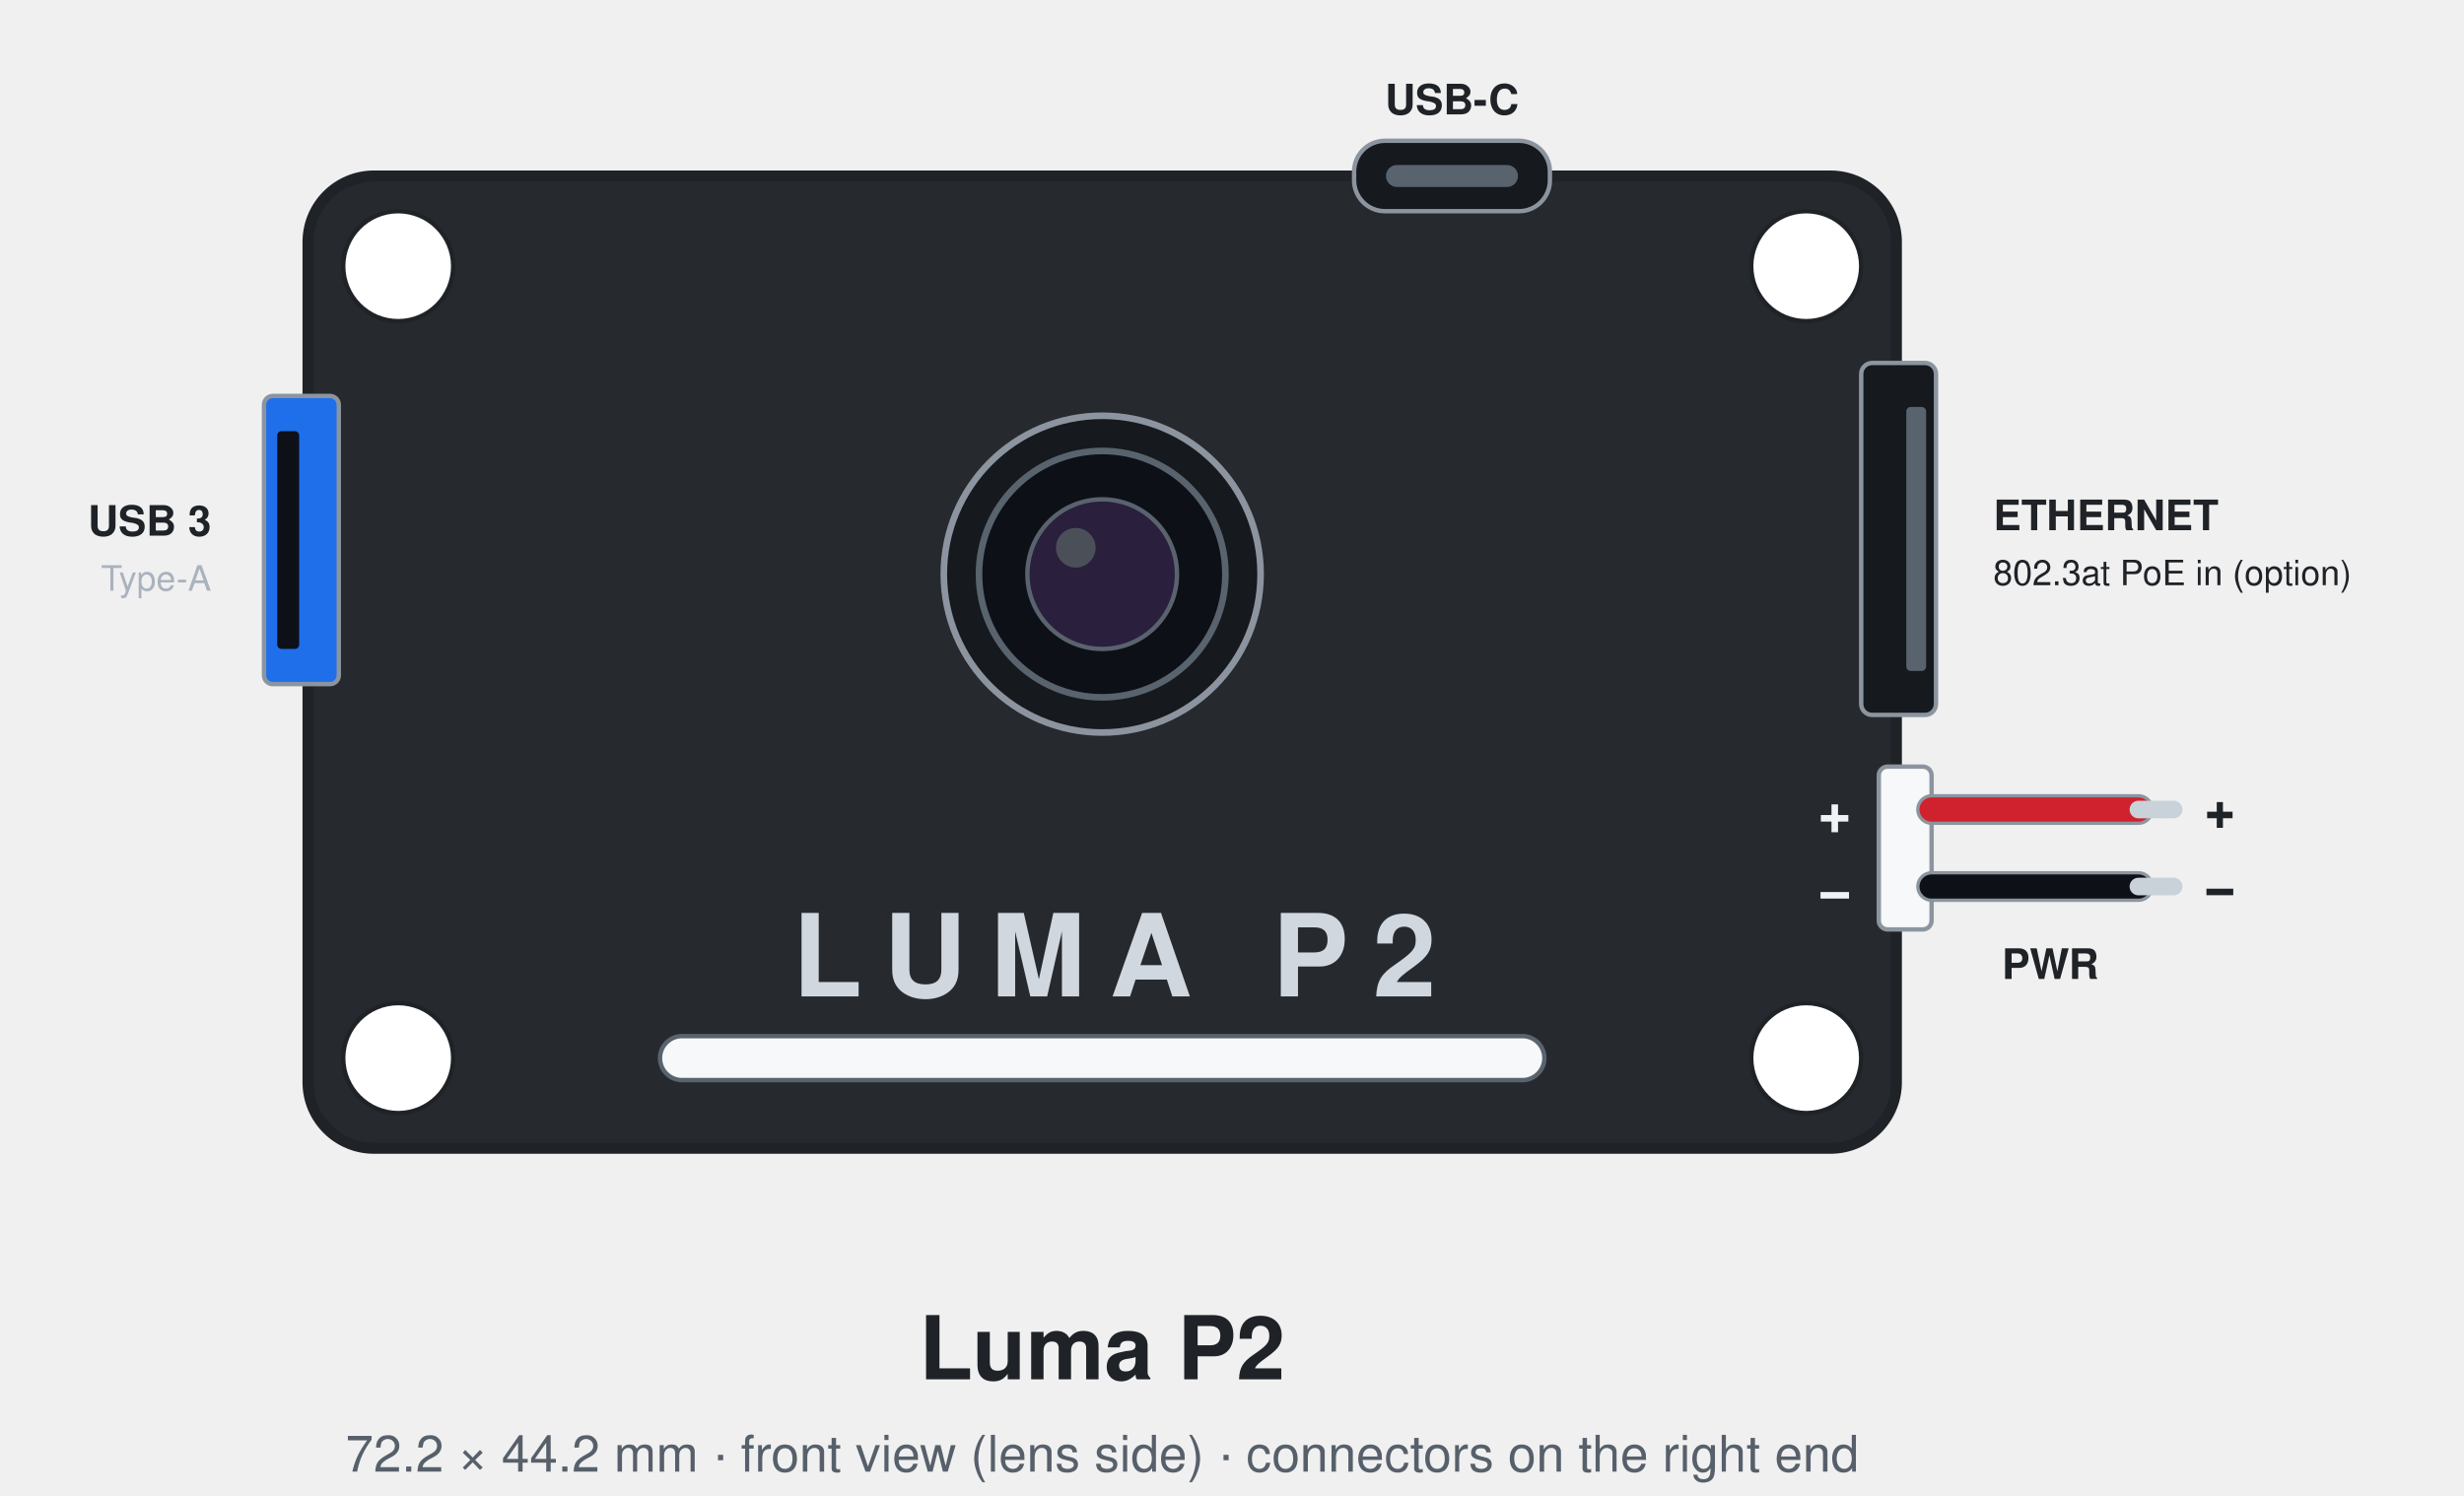
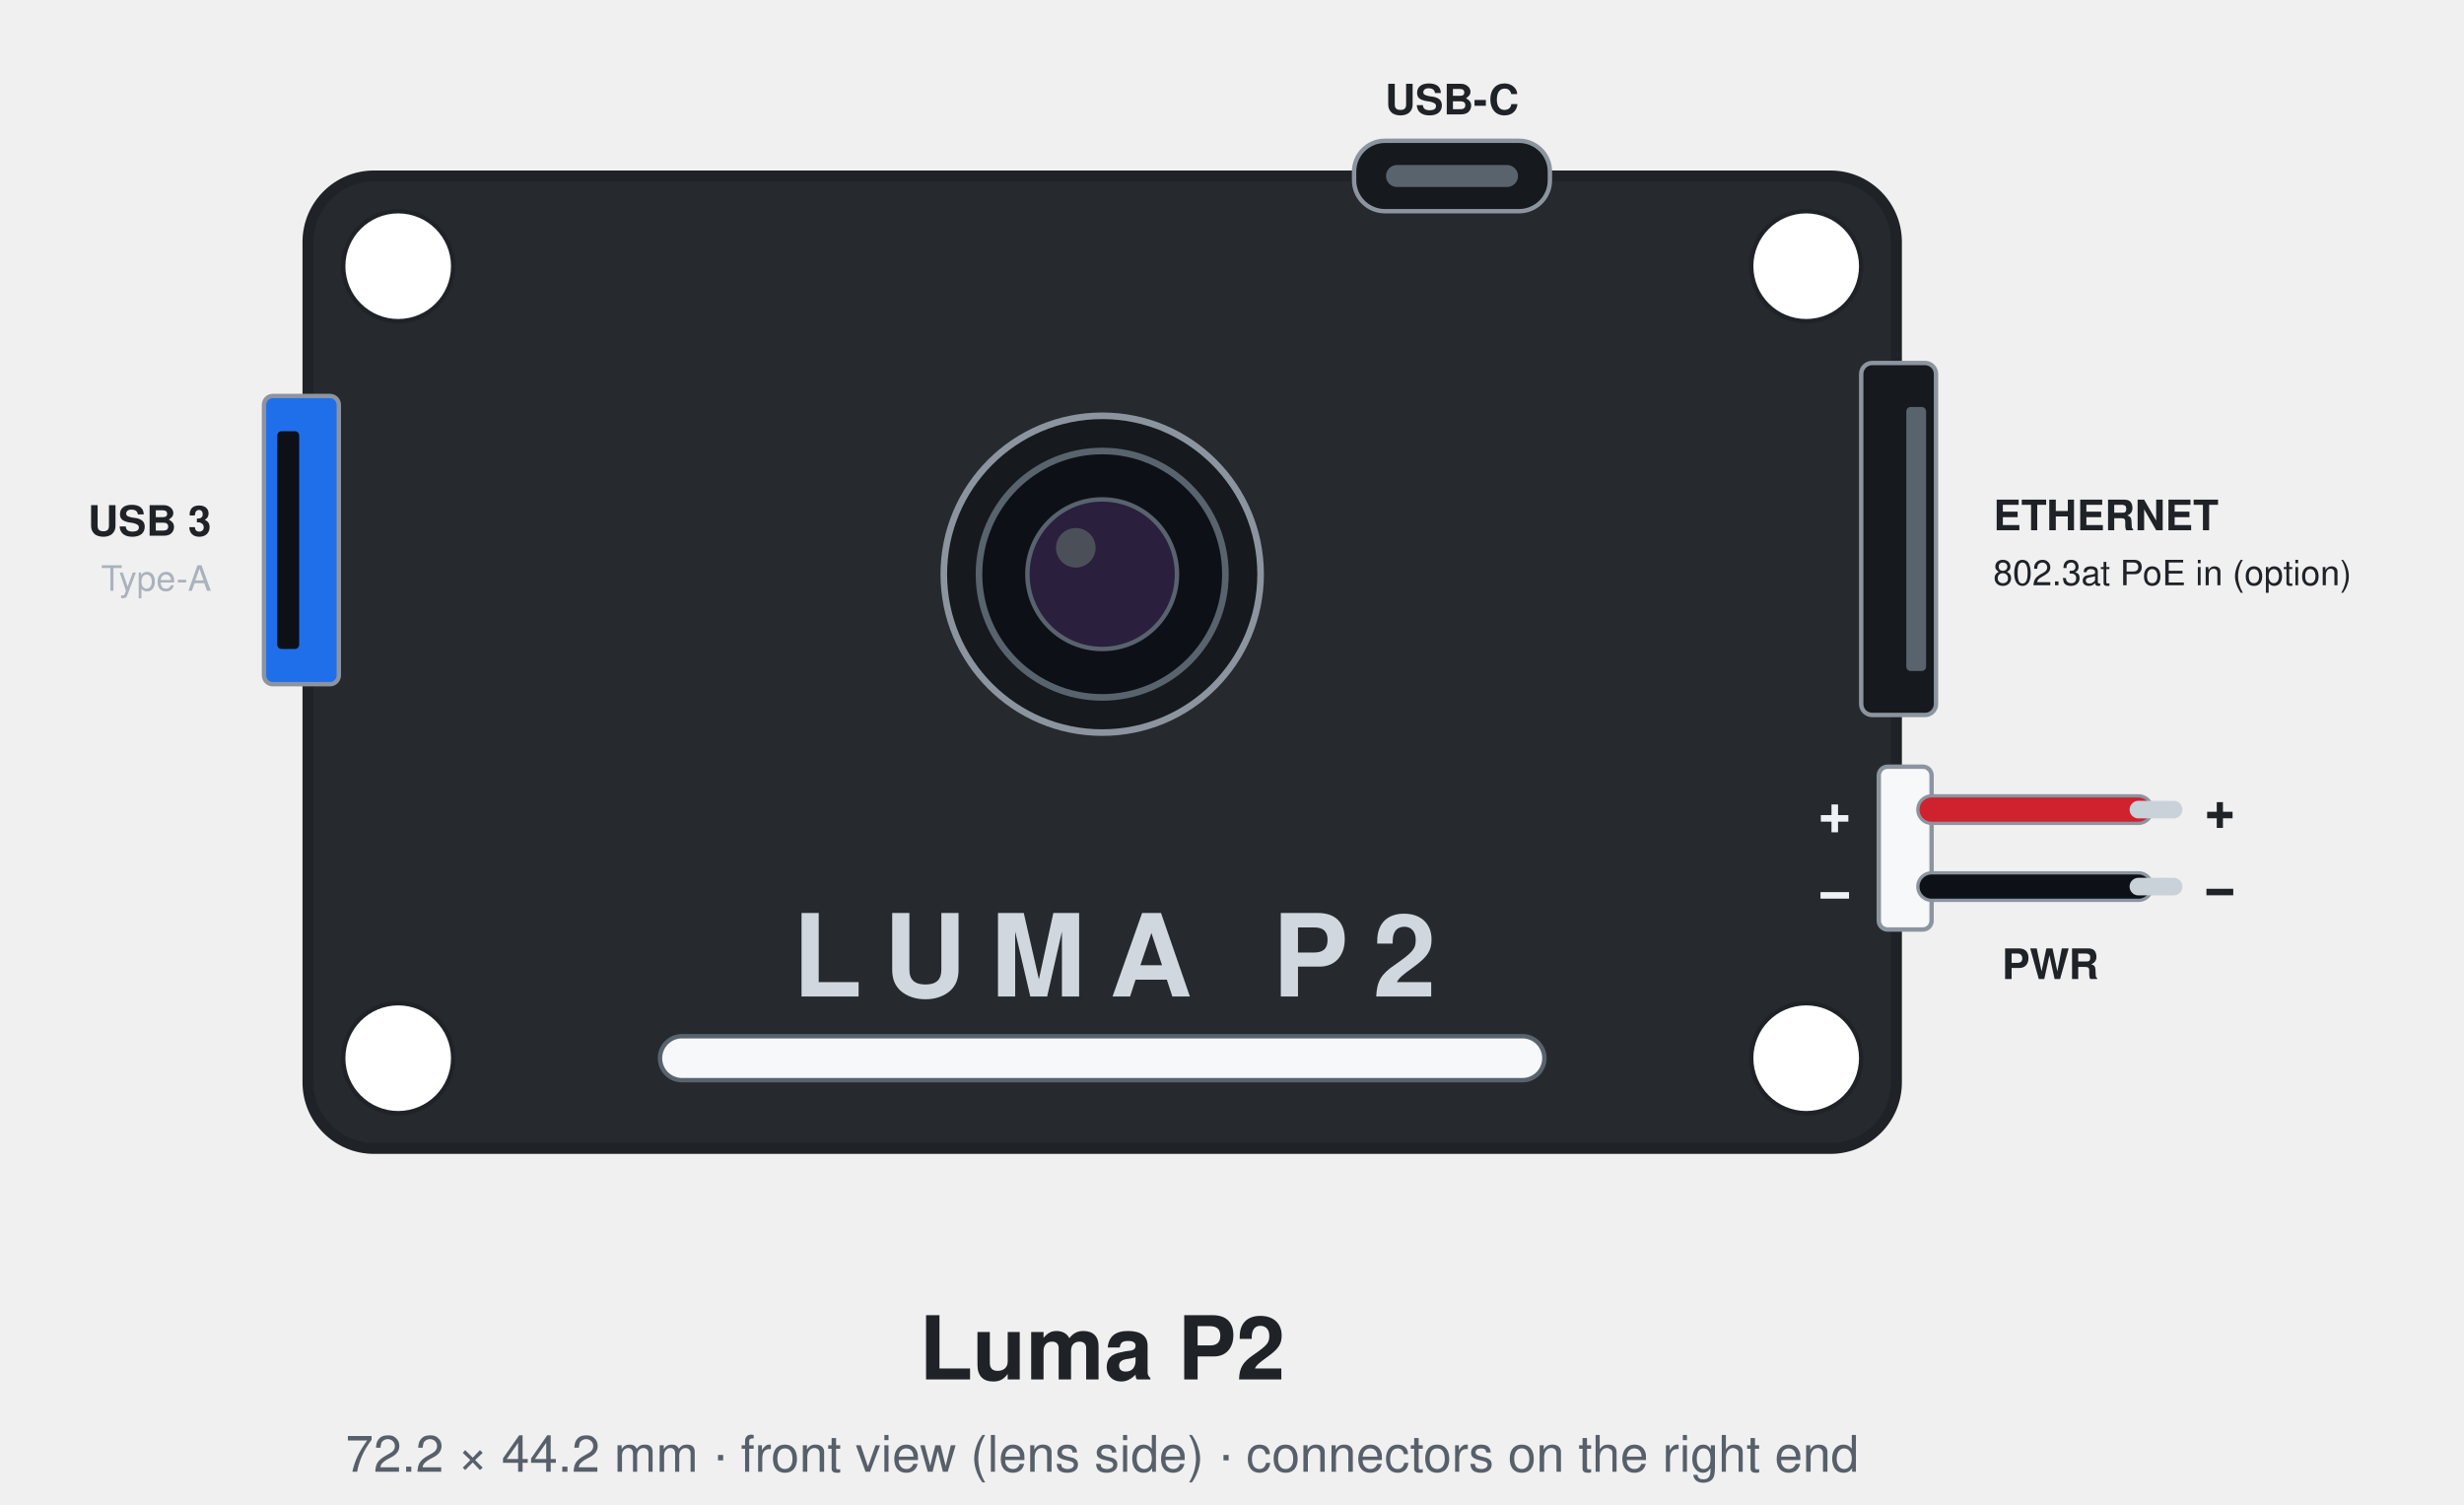
- <svg xmlns="http://www.w3.org/2000/svg" viewBox="-14 -8 112 68" width="112mm" height="68mm" font-family="Helvetica, Arial, sans-serif">
+ <svg xmlns="http://www.w3.org/2000/svg" viewBox="-14 -8 112 68.4" width="112mm" height="68.4mm" font-family="Helvetica, Arial, sans-serif">
  <rect x="0" y="0" width="72.2" height="44.2" rx="3" fill="#26292e" stroke="#1f2328" stroke-width="0.5" />
  <circle cx="4.1" cy="4.1" r="2.5" fill="#ffffff" stroke="#1f2328" stroke-width="0.2" />
  <circle cx="68.1" cy="4.1" r="2.5" fill="#ffffff" stroke="#1f2328" stroke-width="0.2" />
  <circle cx="4.1" cy="40.1" r="2.5" fill="#ffffff" stroke="#1f2328" stroke-width="0.2" />
  <circle cx="68.1" cy="40.1" r="2.5" fill="#ffffff" stroke="#1f2328" stroke-width="0.2" />
  <circle cx="36.1" cy="18.1" r="7.2" fill="#16191d" stroke="#8c959f" stroke-width="0.3" />
  <circle cx="36.1" cy="18.1" r="5.6" fill="#0d1117" stroke="#59636e" stroke-width="0.3" />
  <circle cx="36.1" cy="18.1" r="3.4" fill="#2a1f3d" stroke="#59636e" stroke-width="0.2" />
  <circle cx="34.9" cy="16.9" r="0.9" fill="#4b4f58" />
  <text x="36.65" y="37.3" font-size="5.2" fill="#d0d7de" text-anchor="middle" letter-spacing="1.1" font-weight="bold">LUMA P2</text>
  <rect x="16" y="39.1" width="40.2" height="2" rx="1" fill="#f6f8fa" stroke="#59636e" stroke-width="0.2" />
  <text x="69.4" y="29.8" font-size="2.6" fill="#f0f3f6" text-anchor="middle" font-weight="bold">+</text>
  <text x="69.4" y="33.3" font-size="2.6" fill="#f0f3f6" text-anchor="middle" font-weight="bold">−</text>
  <rect x="70.6" y="8.5" width="3.4" height="16" rx="0.5" fill="#16191d" stroke="#8c959f" stroke-width="0.2" />
  <rect x="72.65" y="10.5" width="0.9" height="12" rx="0.2" fill="#59636e" />
  <rect x="71.4" y="26.85" width="2.4" height="7.4" rx="0.4" fill="#f6f8fa" stroke="#8c959f" stroke-width="0.2" />
  <path d="M 73.8 28.8 L 83.2 28.8" fill="none" stroke="#8c959f" stroke-width="1.4" stroke-linejoin="round" stroke-linecap="round" />
  <path d="M 73.8 28.8 L 83.2 28.8" fill="none" stroke="#cf222e" stroke-width="1.1" stroke-linejoin="round" stroke-linecap="round" />
  <path d="M 83.2 28.8 L 84.8 28.8" fill="none" stroke="#c9d1d9" stroke-width="0.8" stroke-linejoin="round" stroke-linecap="round" />
  <path d="M 73.8 32.3 L 83.2 32.3" fill="none" stroke="#8c959f" stroke-width="1.4" stroke-linejoin="round" stroke-linecap="round" />
  <path d="M 73.8 32.3 L 83.2 32.3" fill="none" stroke="#0d1117" stroke-width="1.1" stroke-linejoin="round" stroke-linecap="round" />
  <path d="M 83.2 32.3 L 84.8 32.3" fill="none" stroke="#c9d1d9" stroke-width="0.8" stroke-linejoin="round" stroke-linecap="round" />
  <rect x="47.55" y="-1.6" width="8.9" height="3.2" rx="1.4" fill="#16191d" stroke="#8c959f" stroke-width="0.2" />
  <rect x="49" y="-0.5" width="6" height="1" rx="0.5" fill="#59636e" />
  <rect x="-2" y="10" width="3.4" height="13.1" rx="0.4" fill="#1f6feb" stroke="#8c959f" stroke-width="0.2" />
  <rect x="-1.4" y="11.6" width="1" height="9.9" rx="0.2" fill="#0d1117" />
  <g class="lead-labels">
    <text x="52" y="-2.8" font-size="1.9" fill="#1f2328" text-anchor="middle" font-weight="bold">USB-C</text>
    <text x="-4.4" y="16.35" font-size="1.9" fill="#1f2328" text-anchor="end" font-weight="bold">USB 3</text>
    <text x="-4.4" y="18.85" font-size="1.6" fill="#aab2bd" text-anchor="end">Type-A</text>
    <text x="76.6" y="16.1" font-size="1.9" fill="#1f2328" text-anchor="start" font-weight="bold">ETHERNET</text>
    <text x="76.6" y="18.6" font-size="1.6" fill="#1f2328" text-anchor="start">802.3at PoE in (option)</text>
    <text x="86.2" y="29.6" font-size="2.4" fill="#1f2328" text-anchor="start" font-weight="bold">+</text>
    <text x="86.2" y="33.1" font-size="2.4" fill="#1f2328" text-anchor="start" font-weight="bold">−</text>
    <text x="79.2" y="36.5" font-size="1.9" fill="#1f2328" text-anchor="middle" font-weight="bold">PWR</text>
  </g>
  <g class="caption">
    <text x="36.1" y="54.7" font-size="4" fill="#1f2328" text-anchor="middle" font-weight="bold">Luma P2</text>
    <text x="36.1" y="58.9" font-size="2.3" fill="#57606a" text-anchor="middle">72.2 × 44.2 mm · front view (lens side) · connectors on the right end</text>
  </g>
  <g id="anchors">
    <circle class="anchor" id="anchor-ethernet" data-kind="ethernet" cx="74" cy="16.5" r="1" fill="none" />
    <circle class="anchor" id="anchor-pwr_pos" data-kind="power" cx="84.8" cy="28.8" r="1" fill="none" />
    <circle class="anchor" id="anchor-pwr_neg" data-kind="power" cx="84.8" cy="32.3" r="1" fill="none" />
    <circle class="anchor" id="anchor-usb_c" data-kind="usb" cx="52" cy="-1.6" r="1" fill="none" />
    <circle class="anchor" id="anchor-usb3_a" data-kind="usb" cx="-2" cy="16.55" r="1" fill="none" />
  </g>
</svg>
